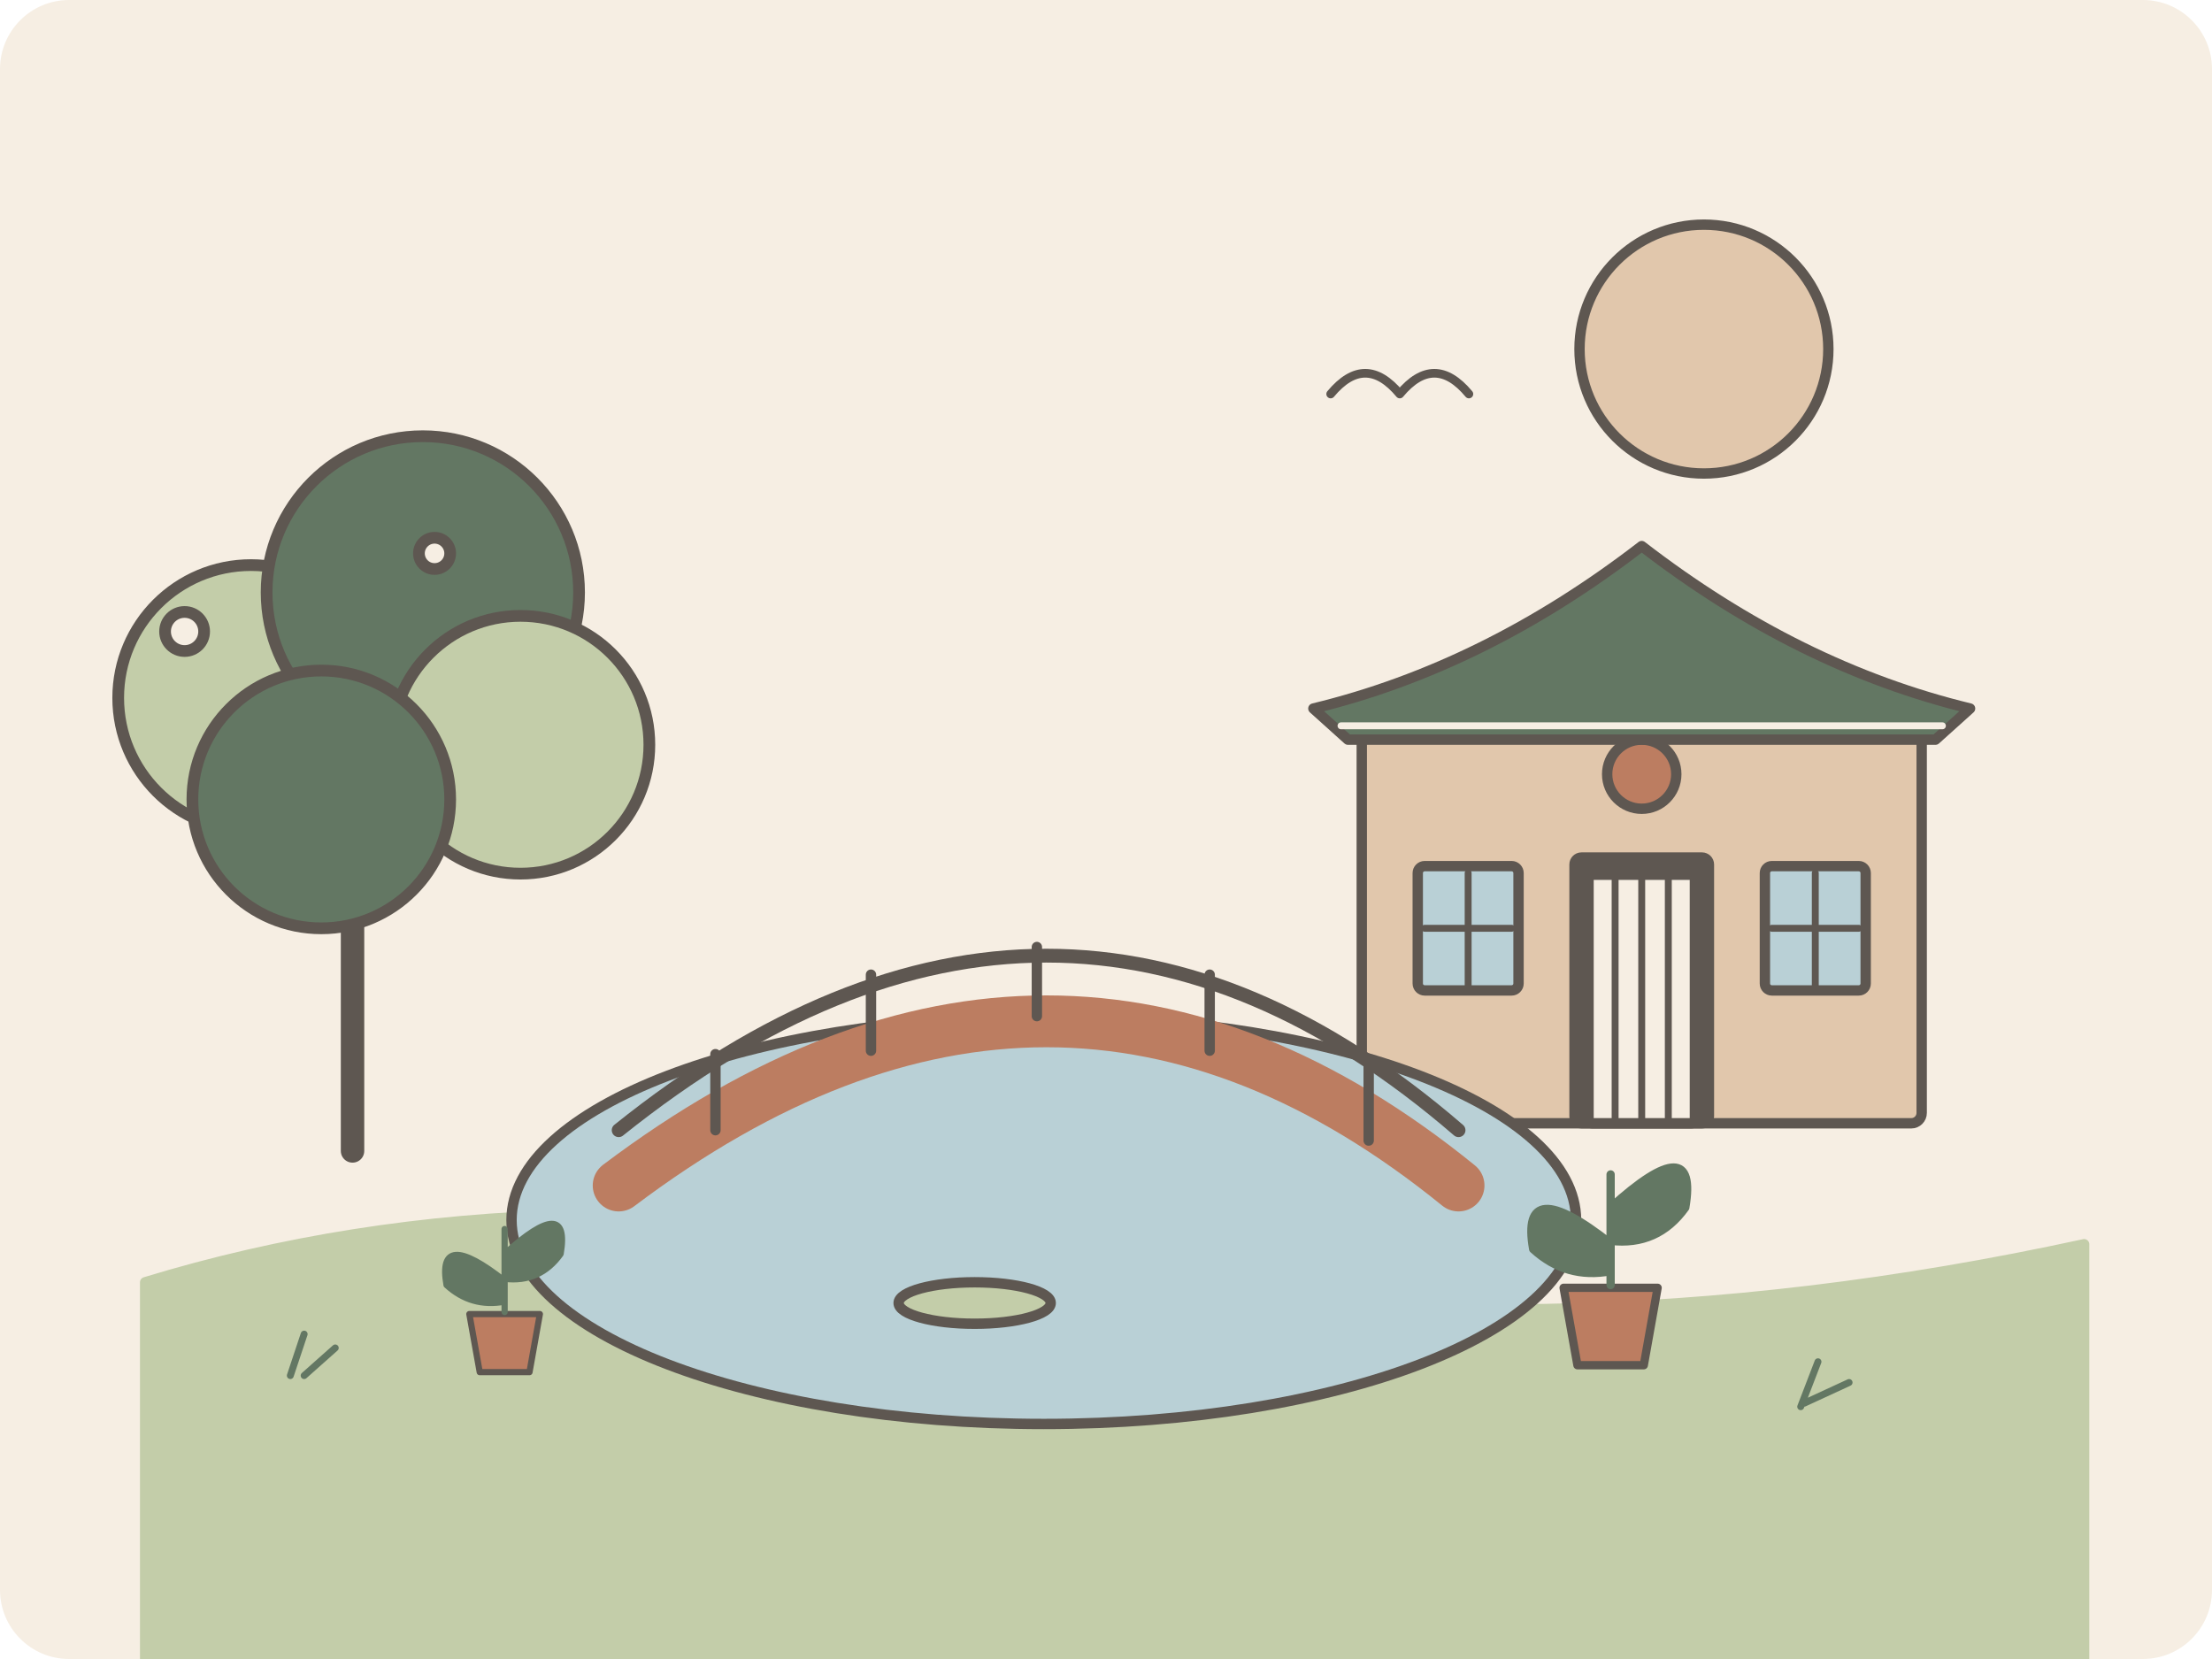
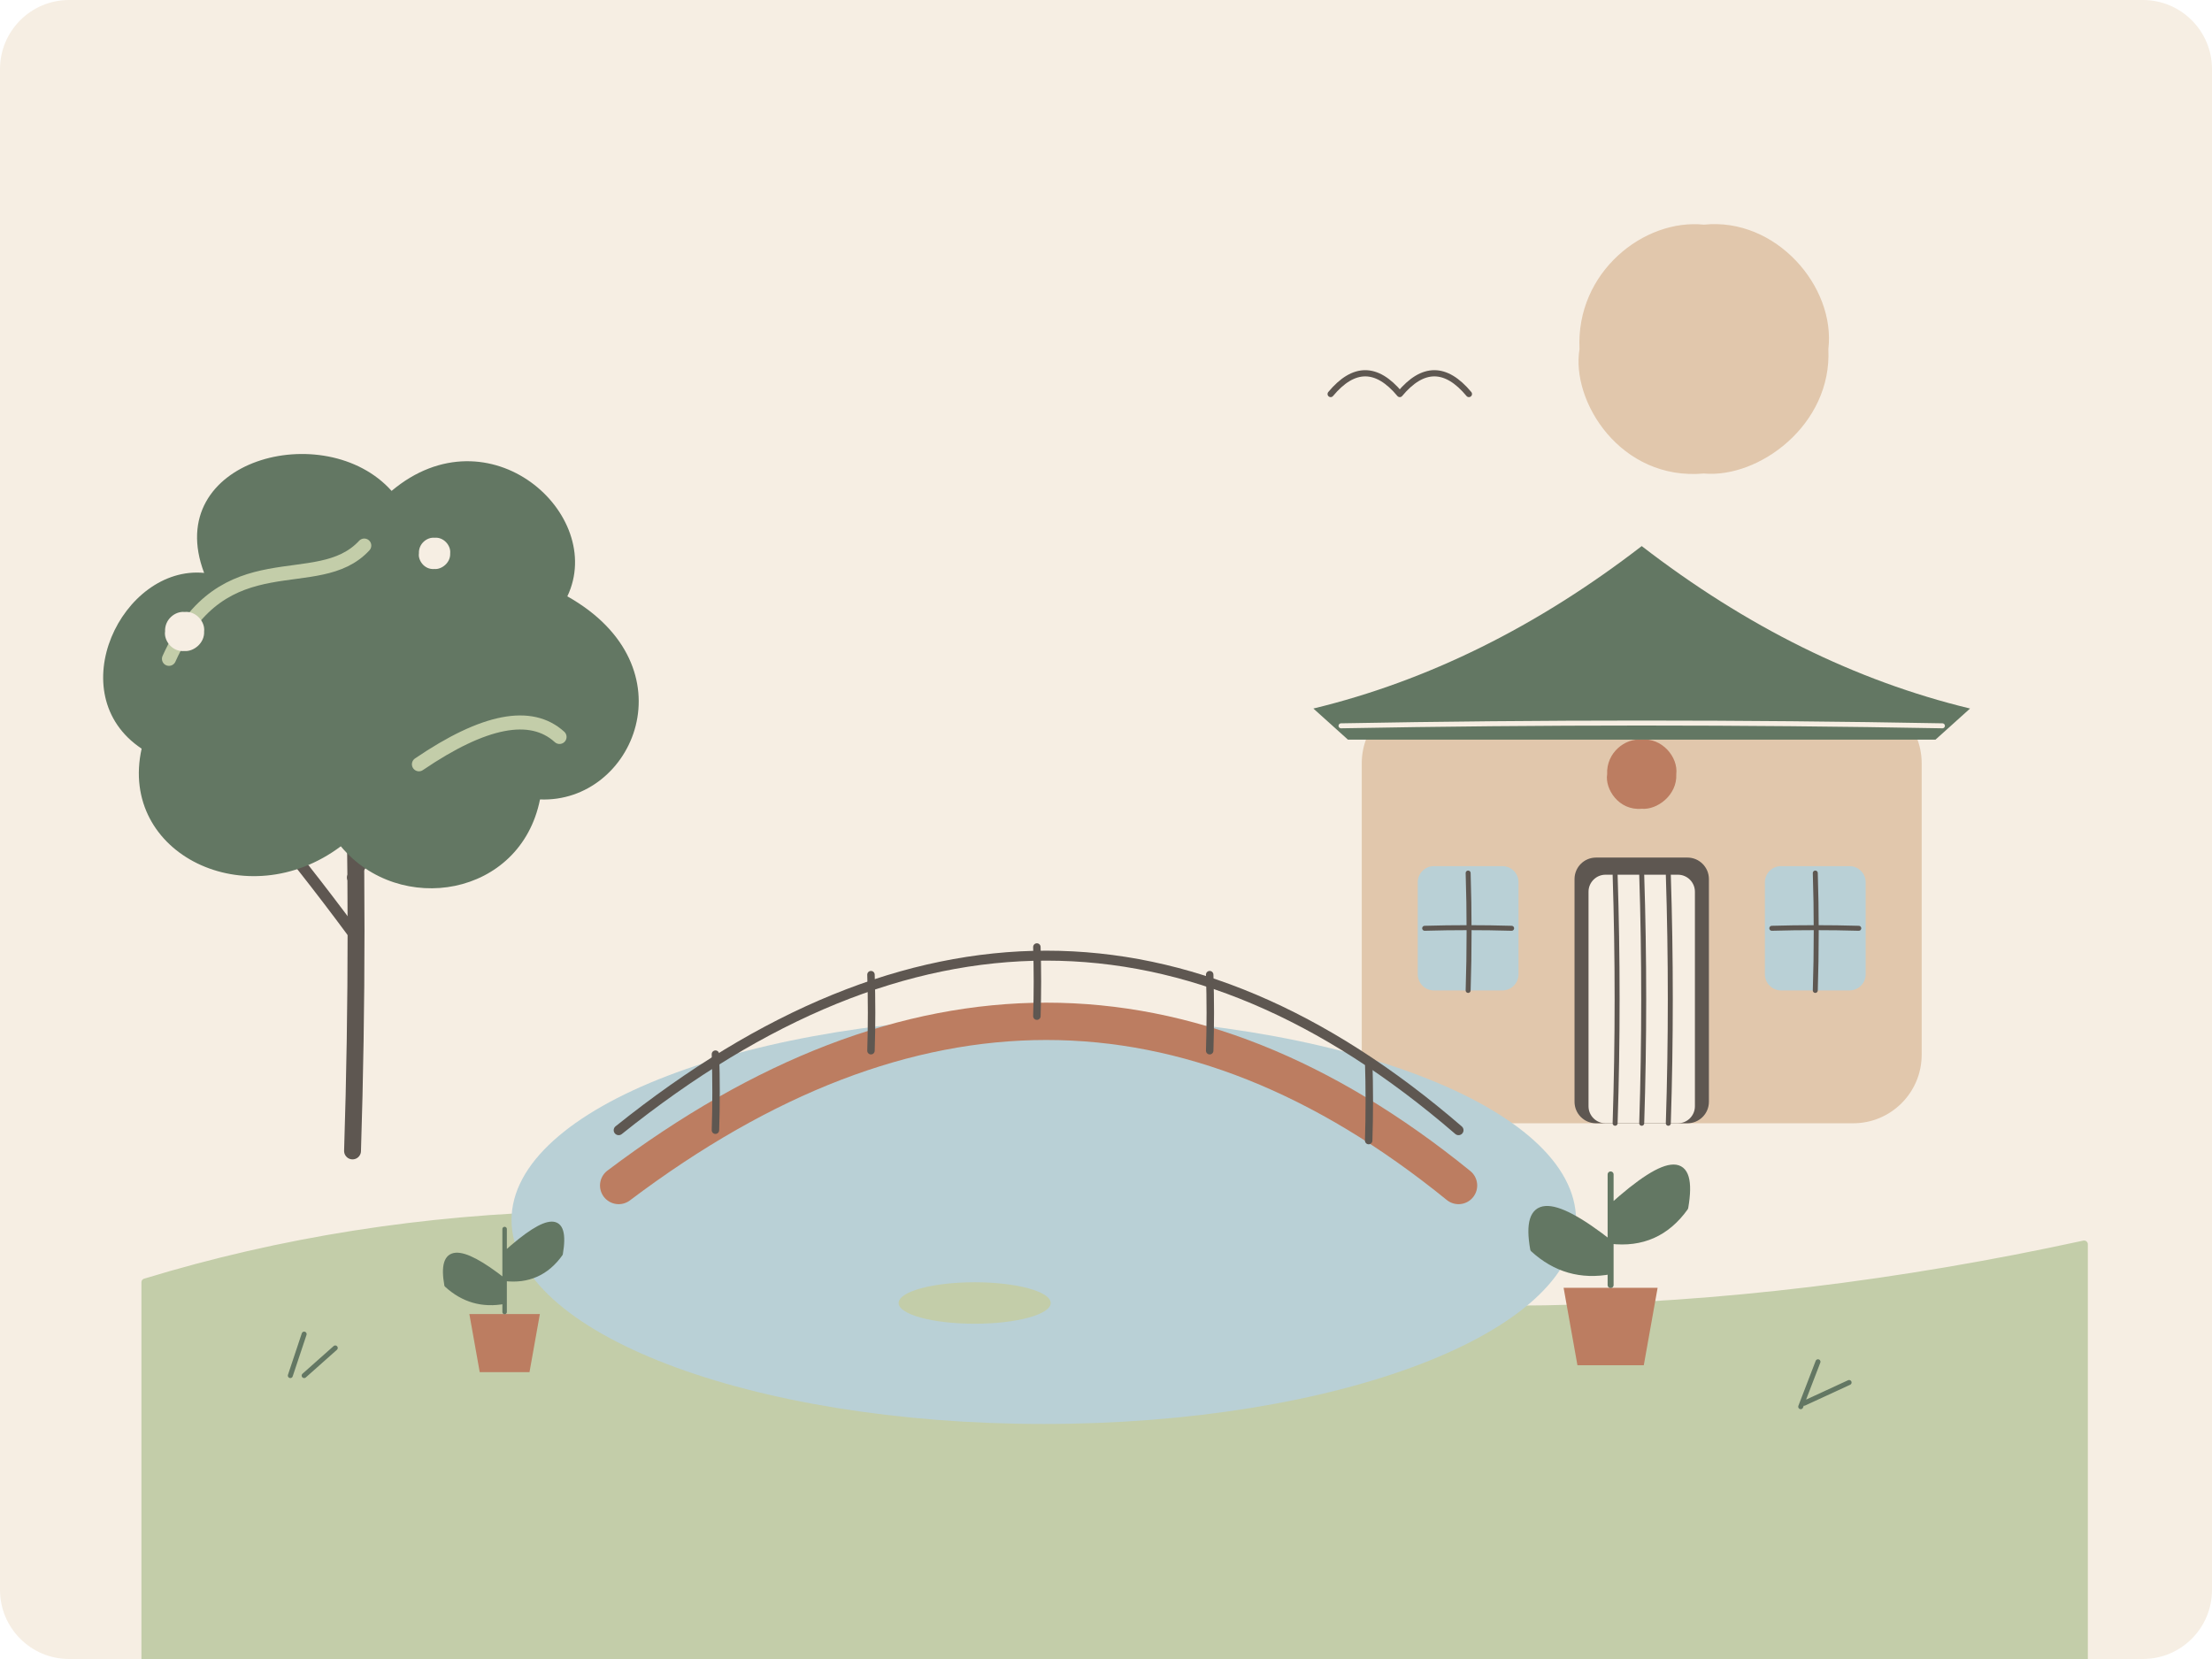
<svg xmlns="http://www.w3.org/2000/svg" width="640" height="480" viewBox="0 0 640 480" role="img" aria-labelledby="title">
  <rect width="640" height="480" rx="20" fill="#f6eee3" />
-   <g stroke="#5e5751" stroke-width="3" stroke-linecap="round" stroke-linejoin="round">
-     <circle cx="493" cy="101" r="36" fill="#e1c7ac" />
+   <g stroke="none" stroke-width="2" stroke-linecap="round" stroke-linejoin="round">
+     <g transform="translate(493 101) scale(1)">
+       <path d="M0 -36C20.88 -38.16 38.16 -18 36 0C37.08 21.96 15.84 37.44 0 36C-24.12 38.16 -38.52 15.12 -36 0C-37.08 -22.32 -17.28 -37.8 0 -36Z" fill="#e1c7ac" stroke="none" stroke-width="2.16" stroke-linecap="round" stroke-linejoin="round" />
+     </g>
    <g transform="translate(78 88) scale(0.8)">
-       <path d="M0 23C-3 7 14-3 29 5C41-13 70-6 74 12C96 8 109 20 105 32H0Z" fill="#f6eee3" stroke="#f6eee3" stroke-width="3" stroke-linecap="round" stroke-linejoin="round" />
+       <path d="M0 23C-3 7 14-3 29 5C41-13 70-6 74 12C96 8 109 20 105 32H0Z" fill="#f6eee3" stroke="#f6eee3" stroke-width="2.16" stroke-linecap="round" stroke-linejoin="round" />
    </g>
    <g transform="translate(338 58) scale(0.55)">
-       <path d="M0 23C-3 7 14-3 29 5C41-13 70-6 74 12C96 8 109 20 105 32H0Z" fill="#f6eee3" stroke="#f6eee3" stroke-width="3" stroke-linecap="round" stroke-linejoin="round" />
+       <path d="M0 23C-3 7 14-3 29 5C41-13 70-6 74 12C96 8 109 20 105 32H0Z" fill="#f6eee3" stroke="#f6eee3" stroke-width="2.16" stroke-linecap="round" stroke-linejoin="round" />
    </g>
-     <path d="M385 114q10-12 20 0q10-12 20 0" fill="none" stroke="#5e5751" stroke-width="2.5" stroke-linecap="round" stroke-linejoin="round" />
-     <path d="M42 371Q160 335 301 365T603 360L603 480H42Z" fill="#c3cda9" stroke="#c3cda9" stroke-width="3" stroke-linecap="round" stroke-linejoin="round" />
-     <path d="M84 398l4-12m0 12 9-8M521 407l5-13m-4 12 13-6" fill="none" stroke="#637763" stroke-width="2" stroke-linecap="round" stroke-linejoin="round" />
+     <path d="M385 114q10-12 20 0q10-12 20 0" fill="none" stroke="#5e5751" stroke-width="1.8" stroke-linecap="round" stroke-linejoin="round" />
+     <path d="M42 371Q160 335 301 365T603 360L603 480H42Z" fill="#c3cda9" stroke="#c3cda9" stroke-width="2.16" stroke-linecap="round" stroke-linejoin="round" />
+     <path d="M84 398l4-12m0 12 9-8M521 407l5-13m-4 12 13-6" fill="none" stroke="#637763" stroke-width="1.44" stroke-linecap="round" stroke-linejoin="round" />
    <g transform="translate(102 333) scale(1.13)">
-       <path d="M0 0L0 -113" fill="none" stroke="#5e5751" stroke-width="6" stroke-linecap="round" stroke-linejoin="round" />
-       <path d="M0 -56L-26 -89" fill="none" stroke="#5e5751" stroke-width="4" stroke-linecap="round" stroke-linejoin="round" />
-       <path d="M0 -70L25 -109" fill="none" stroke="#5e5751" stroke-width="4" stroke-linecap="round" stroke-linejoin="round" />
-       <circle cx="-26" cy="-116" r="34" fill="#c3cda9" />
-       <circle cx="18" cy="-143" r="40" fill="#637763" />
-       <circle cx="43" cy="-104" r="33" fill="#c3cda9" />
-       <circle cx="-8" cy="-90" r="33" fill="#637763" />
-       <circle cx="-43" cy="-133" r="5" fill="#f6eee3" />
-       <circle cx="21" cy="-153" r="4" fill="#f6eee3" />
+       <path d="M0 0Q1.8 -56.5 0 -113" fill="none" stroke="#5e5751" stroke-width="4.32" stroke-linecap="round" stroke-linejoin="round" />
+       <path d="M0 -56Q-12.472 -72.864 -26 -89" fill="none" stroke="#5e5751" stroke-width="2.88" stroke-linecap="round" stroke-linejoin="round" />
+       <path d="M0 -70Q13.124 -89.85 25 -109" fill="none" stroke="#5e5751" stroke-width="2.88" stroke-linecap="round" stroke-linejoin="round" />
+       <path d="M-54-103C-75-117-59-150-38-148C-49-177-7-188 10-169C35-190 65-163 55-142C87-124 72-89 48-90C43-65 12-60-3-78C-27-60-60-76-54-103Z" fill="#637763" stroke="none" stroke-width="2.16" stroke-linecap="round" stroke-linejoin="round" />
+       <path d="M-47-126C-33-157-9-142 3-155M17-99Q42-116 53-106" fill="none" stroke="#c3cda9" stroke-width="3.6" stroke-linecap="round" stroke-linejoin="round" />
+       <g transform="translate(-43 -133) scale(1)">
+         <path d="M0 -5C2.9 -5.3 5.3 -2.5 5 0C5.15 3.05 2.2 5.2 0 5C-3.35 5.3 -5.35 2.1 -5 0C-5.15 -3.1 -2.4 -5.25 0 -5Z" fill="#f6eee3" stroke="none" stroke-width="2.16" stroke-linecap="round" stroke-linejoin="round" />
+       </g>
+       <g transform="translate(21 -153) scale(1)">
+         <path d="M0 -4C2.32 -4.24 4.24 -2 4 0C4.12 2.44 1.76 4.16 0 4C-2.68 4.24 -4.28 1.68 -4 0C-4.12 -2.48 -1.92 -4.2 0 -4Z" fill="#f6eee3" stroke="none" stroke-width="2.16" stroke-linecap="round" stroke-linejoin="round" />
+       </g>
    </g>
    <g transform="translate(394 201) scale(1)">
-       <rect x="0" y="0" width="162" height="124" rx="3" fill="#e1c7ac" />
-       <rect x="61.56" y="47.12" width="38.88" height="76.88" rx="2" fill="#5e5751" />
-       <rect x="65.61" y="52.08" width="30.78" height="71.92" rx="1" fill="#f6eee3" />
-       <path d="M73.305 52.08L73.305 124" fill="none" stroke="#5e5751" stroke-width="2" stroke-linecap="round" stroke-linejoin="round" />
-       <path d="M81 52.08L81 124" fill="none" stroke="#5e5751" stroke-width="2" stroke-linecap="round" stroke-linejoin="round" />
-       <path d="M88.695 52.08L88.695 124" fill="none" stroke="#5e5751" stroke-width="2" stroke-linecap="round" stroke-linejoin="round" />
-       <rect x="16.2" y="49.6" width="29.16" height="35.96" rx="2" fill="#b9d0d6" />
-       <path d="M30.78 51.6L30.78 85.56" fill="none" stroke="#5e5751" stroke-width="2" stroke-linecap="round" stroke-linejoin="round" />
-       <path d="M18.2 67.58L43.36 67.58" fill="none" stroke="#5e5751" stroke-width="2" stroke-linecap="round" stroke-linejoin="round" />
-       <rect x="116.64" y="49.6" width="29.16" height="35.96" rx="2" fill="#b9d0d6" />
-       <path d="M131.22 51.6L131.22 85.56" fill="none" stroke="#5e5751" stroke-width="2" stroke-linecap="round" stroke-linejoin="round" />
-       <path d="M118.64 67.58L143.8 67.58" fill="none" stroke="#5e5751" stroke-width="2" stroke-linecap="round" stroke-linejoin="round" />
-       <circle cx="81" cy="23" r="10" fill="#bc7d61" />
-       <path d="M-14 4Q35.64-8 81-43Q126.36-8 176 4L166 13H-4Z" fill="#637763" stroke="#5e5751" stroke-width="3" stroke-linecap="round" stroke-linejoin="round" />
-       <path d="M-6 9L168 9" fill="none" stroke="#f6eee3" stroke-width="2" stroke-linecap="round" stroke-linejoin="round" />
+       <rect x="0" y="0" width="162" height="124" rx="19.84" fill="#e1c7ac" stroke="none" />
+       <rect x="61.56" y="47.12" width="38.88" height="76.88" rx="6.221" fill="#5e5751" stroke="none" />
+       <rect x="65.61" y="52.08" width="30.78" height="71.92" rx="4.925" fill="#f6eee3" stroke="none" />
+       <path d="M73.305 52.08Q74.456 88.04 73.305 124" fill="none" stroke="#5e5751" stroke-width="1.44" stroke-linecap="round" stroke-linejoin="round" />
+       <path d="M81 52.08Q82.151 88.04 81 124" fill="none" stroke="#5e5751" stroke-width="1.44" stroke-linecap="round" stroke-linejoin="round" />
+       <path d="M88.695 52.08Q89.846 88.04 88.695 124" fill="none" stroke="#5e5751" stroke-width="1.44" stroke-linecap="round" stroke-linejoin="round" />
+       <rect x="16.2" y="49.6" width="29.16" height="35.96" rx="4.666" fill="#b9d0d6" stroke="none" />
+       <path d="M30.78 51.6Q31.323 68.58 30.78 85.56" fill="none" stroke="#5e5751" stroke-width="1.44" stroke-linecap="round" stroke-linejoin="round" />
+       <path d="M18.2 67.58Q30.78 67.228 43.36 67.58" fill="none" stroke="#5e5751" stroke-width="1.44" stroke-linecap="round" stroke-linejoin="round" />
+       <rect x="116.64" y="49.6" width="29.16" height="35.96" rx="4.666" fill="#b9d0d6" stroke="none" />
+       <path d="M131.22 51.6Q131.763 68.58 131.22 85.56" fill="none" stroke="#5e5751" stroke-width="1.44" stroke-linecap="round" stroke-linejoin="round" />
+       <path d="M118.64 67.58Q131.22 67.228 143.8 67.58" fill="none" stroke="#5e5751" stroke-width="1.44" stroke-linecap="round" stroke-linejoin="round" />
+       <g transform="translate(81 23) scale(1)">
+         <path d="M0 -10C5.8 -10.6 10.6 -5 10 0C10.3 6.1 4.4 10.4 0 10C-6.7 10.6 -10.7 4.2 -10 0C-10.3 -6.2 -4.8 -10.5 0 -10Z" fill="#bc7d61" stroke="none" stroke-width="2.16" stroke-linecap="round" stroke-linejoin="round" />
+       </g>
+       <path d="M-14 4Q35.64-8 81-43Q126.36-8 176 4L166 13H-4Z" fill="#637763" stroke="none" stroke-width="2.16" stroke-linecap="round" stroke-linejoin="round" />
+       <path d="M-6 9Q81 7.4 168 9" fill="none" stroke="#f6eee3" stroke-width="1.44" stroke-linecap="round" stroke-linejoin="round" />
    </g>
-     <ellipse cx="302" cy="353" rx="154" ry="59" fill="#b9d0d6" />
-     <path d="M179 343Q305 248 422 343" fill="none" stroke="#bc7d61" stroke-width="15" stroke-linecap="round" stroke-linejoin="round" />
-     <path d="M179 327Q305 226 422 327" fill="none" stroke="#5e5751" stroke-width="4" stroke-linecap="round" stroke-linejoin="round" />
-     <path d="M207 305L207 327" fill="none" stroke="#5e5751" stroke-width="3" stroke-linecap="round" stroke-linejoin="round" />
-     <path d="M252 282L252 304" fill="none" stroke="#5e5751" stroke-width="3" stroke-linecap="round" stroke-linejoin="round" />
-     <path d="M300 274L300 294" fill="none" stroke="#5e5751" stroke-width="3" stroke-linecap="round" stroke-linejoin="round" />
-     <path d="M350 282L350 304" fill="none" stroke="#5e5751" stroke-width="3" stroke-linecap="round" stroke-linejoin="round" />
-     <path d="M396 307L396 330" fill="none" stroke="#5e5751" stroke-width="3" stroke-linecap="round" stroke-linejoin="round" />
-     <ellipse cx="282" cy="377" rx="22" ry="6" fill="#c3cda9" />
+     <ellipse cx="302" cy="353" rx="154" ry="59" fill="#b9d0d6" stroke="none" />
+     <path d="M179 343Q305 248 422 343" fill="none" stroke="#bc7d61" stroke-width="10.8" stroke-linecap="round" stroke-linejoin="round" />
+     <path d="M179 327Q305 226 422 327" fill="none" stroke="#5e5751" stroke-width="2.88" stroke-linecap="round" stroke-linejoin="round" />
+     <path d="M207 305Q207.352 316 207 327" fill="none" stroke="#5e5751" stroke-width="2.16" stroke-linecap="round" stroke-linejoin="round" />
+     <path d="M252 282Q252.352 293 252 304" fill="none" stroke="#5e5751" stroke-width="2.16" stroke-linecap="round" stroke-linejoin="round" />
+     <path d="M300 274Q300.32 284 300 294" fill="none" stroke="#5e5751" stroke-width="2.16" stroke-linecap="round" stroke-linejoin="round" />
+     <path d="M350 282Q350.352 293 350 304" fill="none" stroke="#5e5751" stroke-width="2.16" stroke-linecap="round" stroke-linejoin="round" />
+     <path d="M396 307Q396.368 318.5 396 330" fill="none" stroke="#5e5751" stroke-width="2.16" stroke-linecap="round" stroke-linejoin="round" />
+     <ellipse cx="282" cy="377" rx="22" ry="6" fill="#c3cda9" stroke="none" />
    <g transform="translate(466 395) scale(0.8)">
-       <path d="M-17-28H17L12 0H-12Z" fill="#bc7d61" stroke="#5e5751" stroke-width="3" stroke-linecap="round" stroke-linejoin="round" />
-       <path d="M0-29V-69M0-44Q-33-70-28-42Q-16-31 0-34M0-57Q32-86 27-57Q17-43 0-45" fill="#637763" stroke="#637763" stroke-width="3" stroke-linecap="round" stroke-linejoin="round" />
+       <path d="M-17-28H17L12 0H-12Z" fill="#bc7d61" stroke="none" stroke-width="2.16" stroke-linecap="round" stroke-linejoin="round" />
+       <path d="M0-29V-69M0-44Q-33-70-28-42Q-16-31 0-34M0-57Q32-86 27-57Q17-43 0-45" fill="#637763" stroke="#637763" stroke-width="2.16" stroke-linecap="round" stroke-linejoin="round" />
    </g>
    <g transform="translate(146 397) scale(0.6)">
-       <path d="M-17-28H17L12 0H-12Z" fill="#bc7d61" stroke="#5e5751" stroke-width="3" stroke-linecap="round" stroke-linejoin="round" />
-       <path d="M0-29V-69M0-44Q-33-70-28-42Q-16-31 0-34M0-57Q32-86 27-57Q17-43 0-45" fill="#637763" stroke="#637763" stroke-width="3" stroke-linecap="round" stroke-linejoin="round" />
+       <path d="M-17-28H17L12 0H-12Z" fill="#bc7d61" stroke="none" stroke-width="2.16" stroke-linecap="round" stroke-linejoin="round" />
+       <path d="M0-29V-69M0-44Q-33-70-28-42Q-16-31 0-34M0-57Q32-86 27-57Q17-43 0-45" fill="#637763" stroke="#637763" stroke-width="2.16" stroke-linecap="round" stroke-linejoin="round" />
    </g>
  </g>
</svg>
